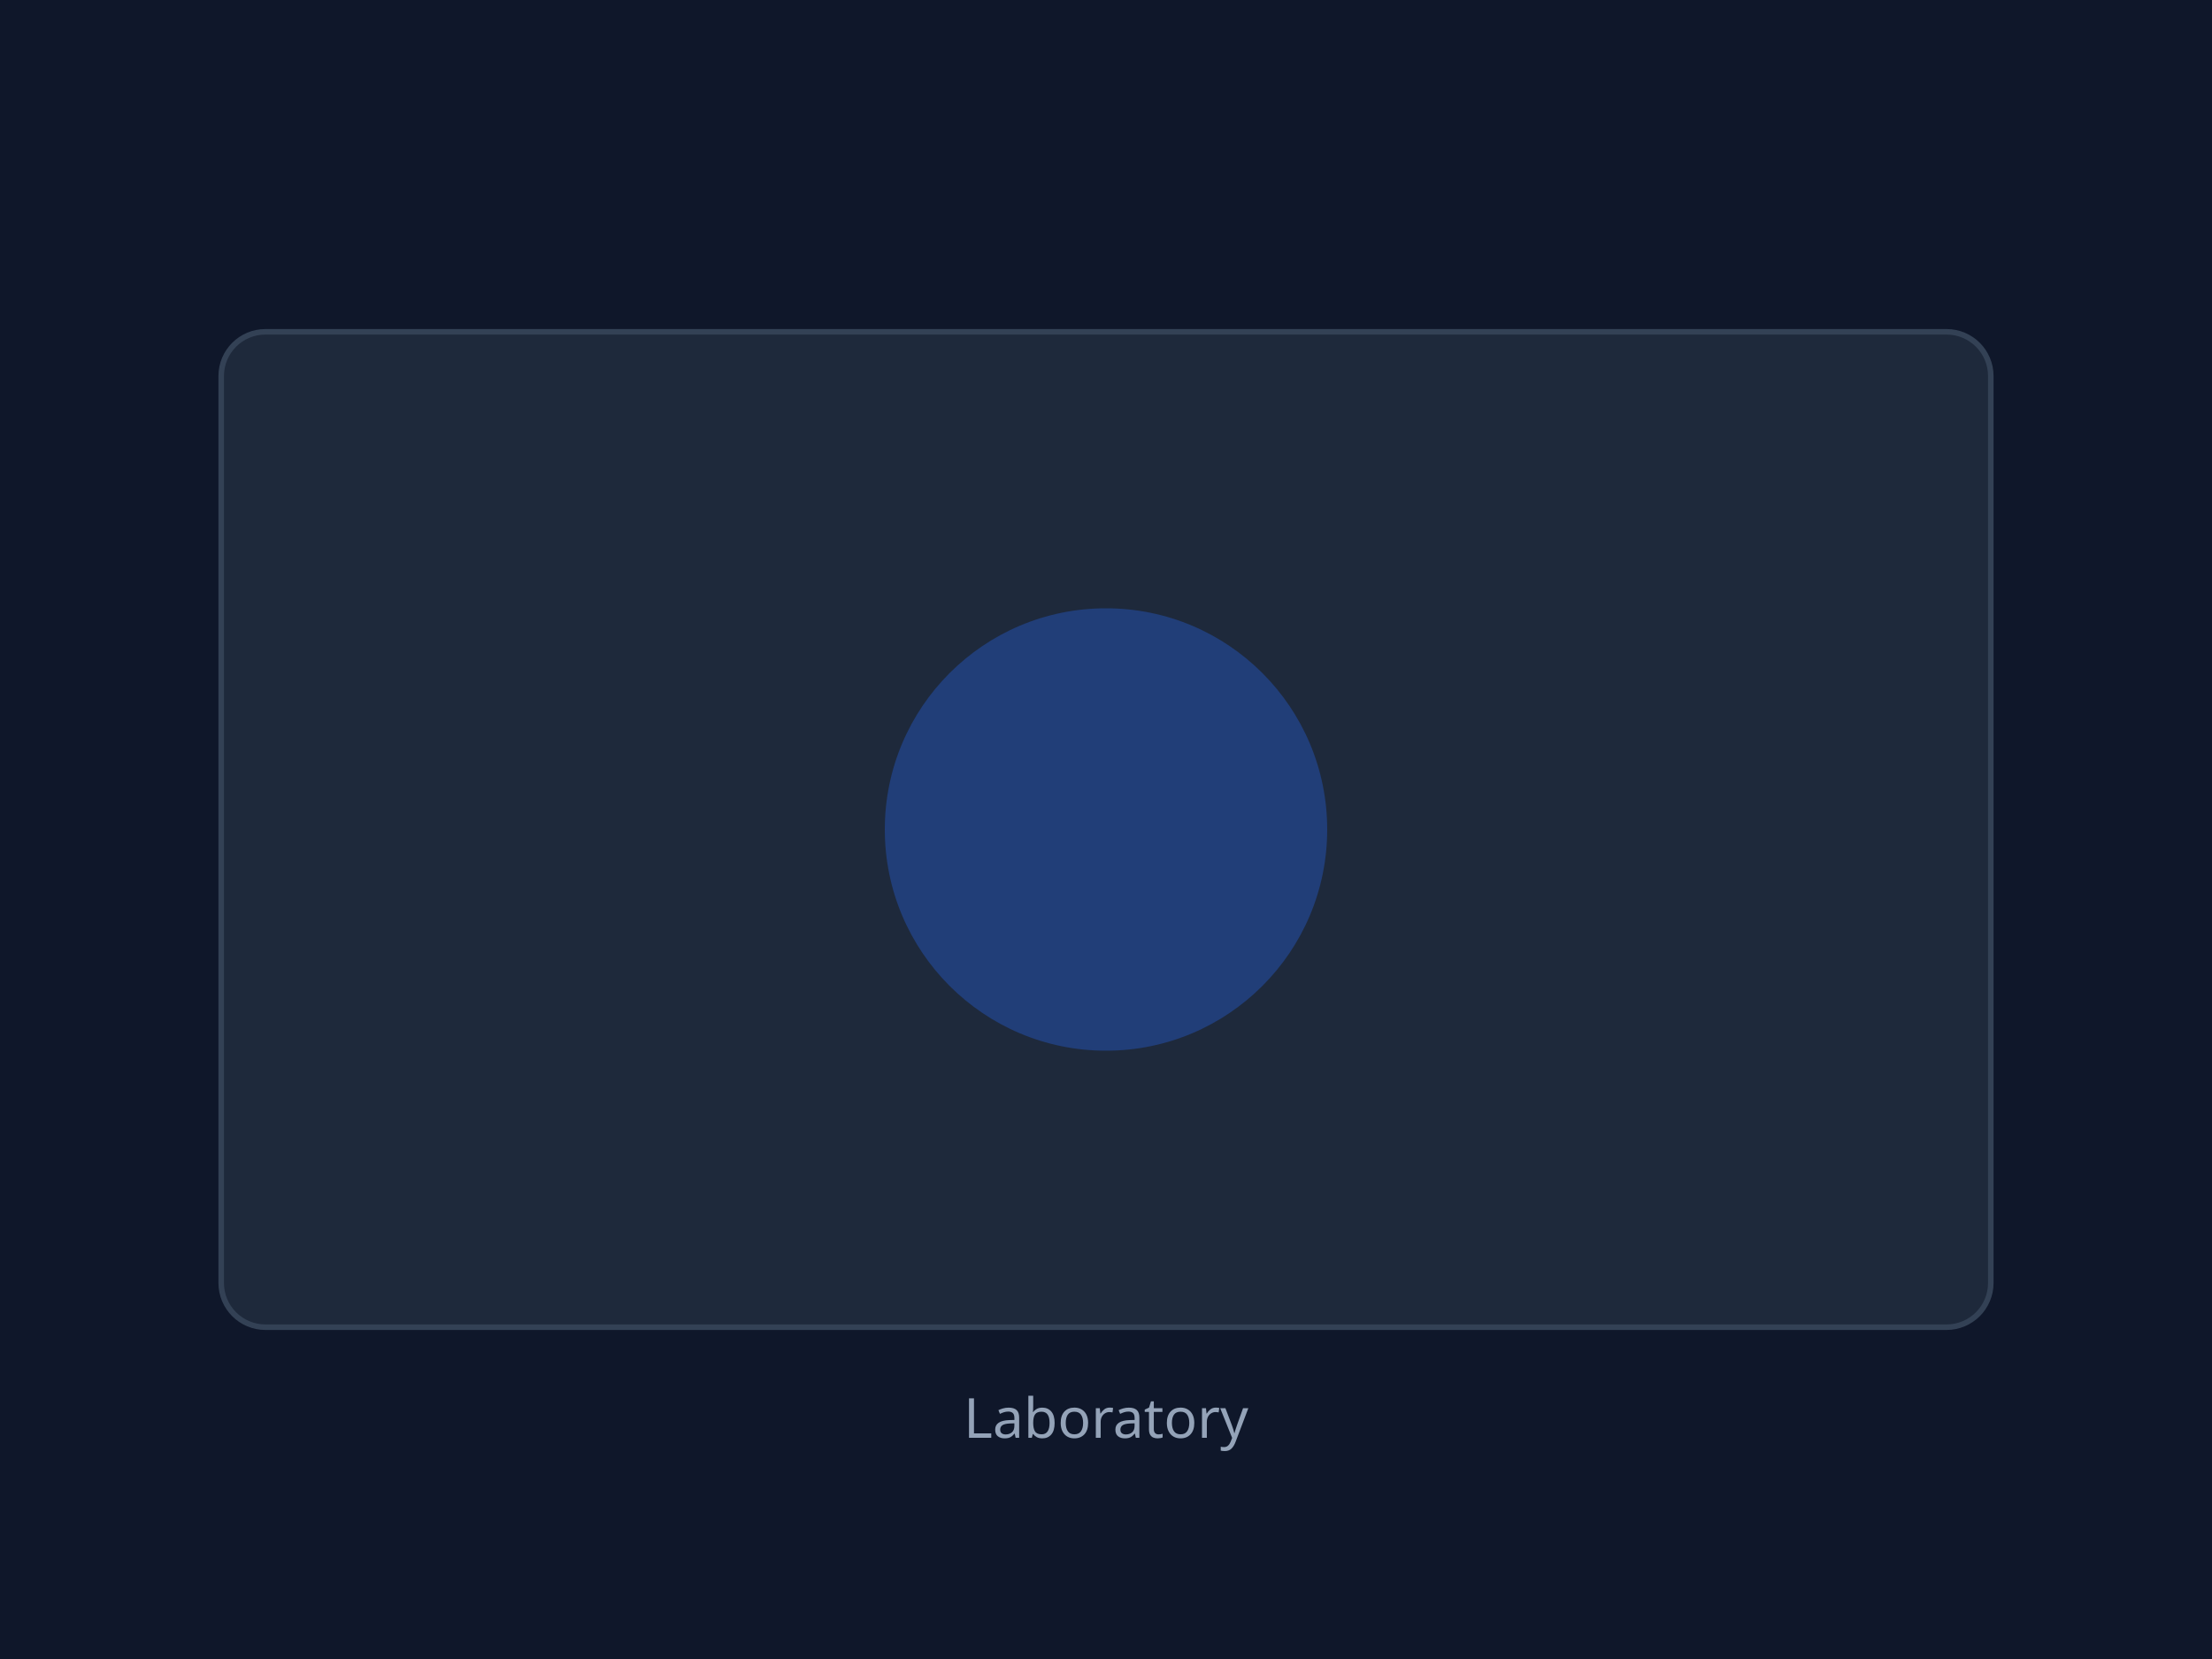
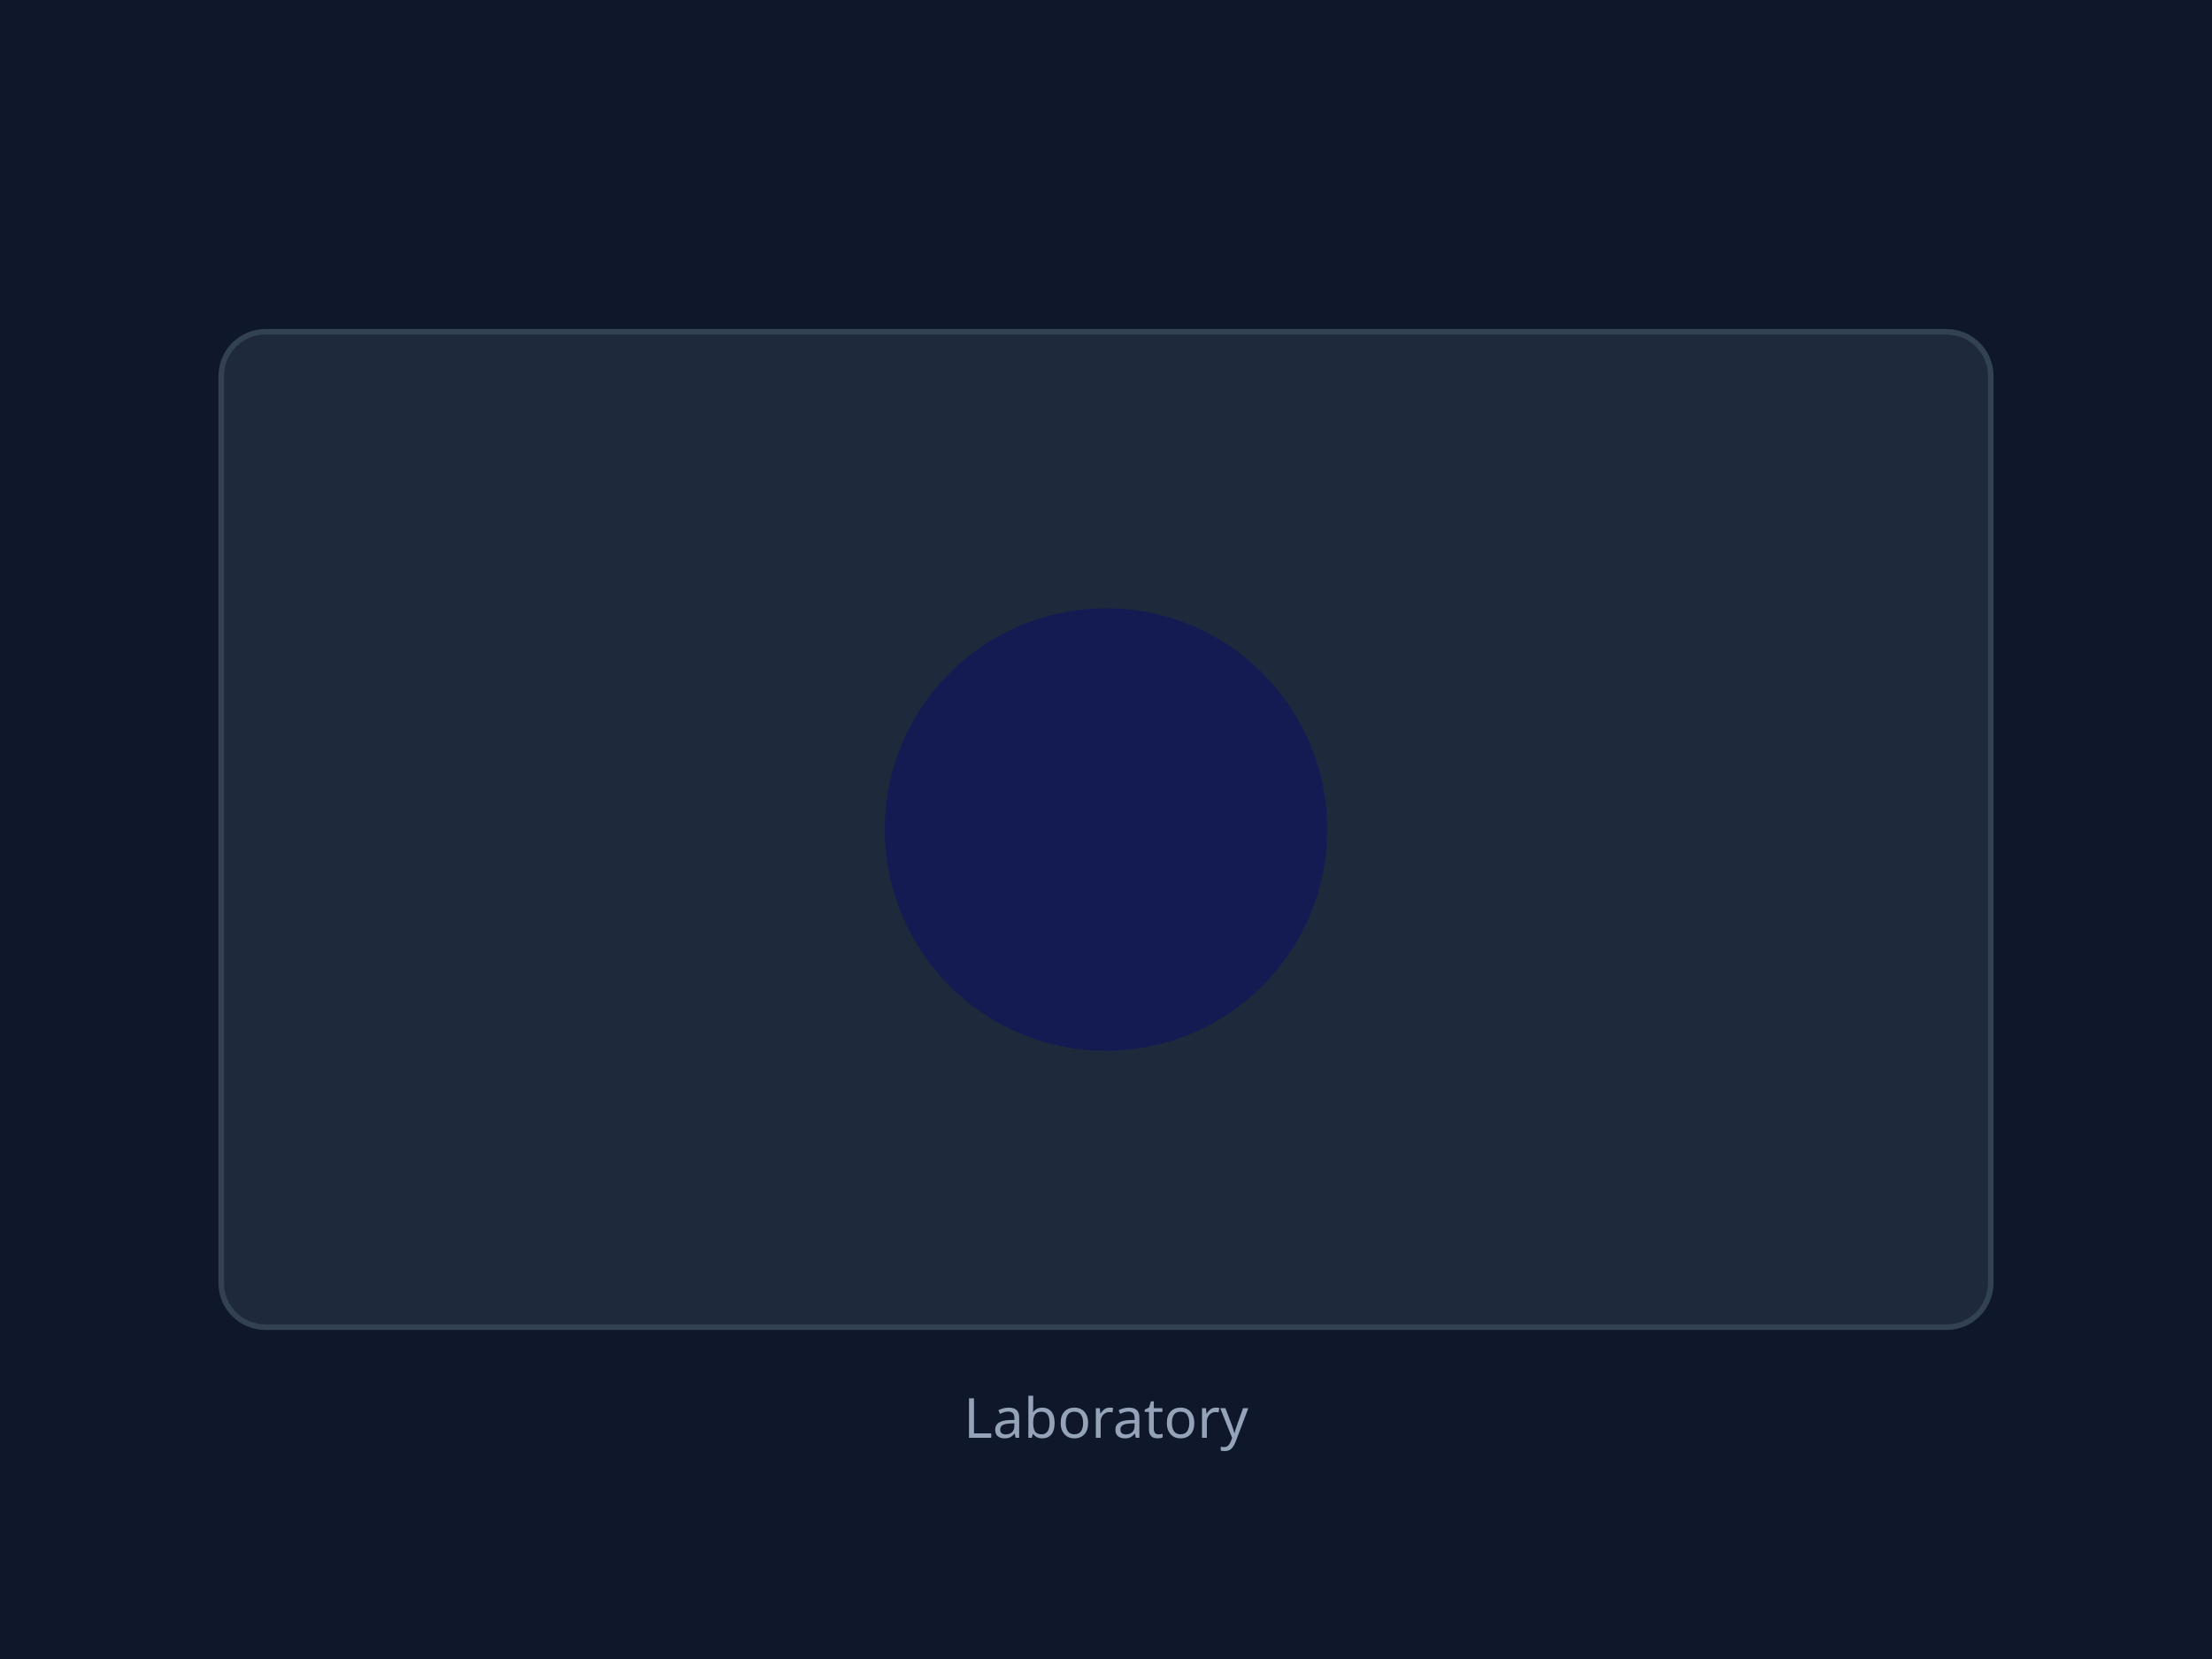
<svg xmlns="http://www.w3.org/2000/svg" width="800" height="600" viewBox="0 0 800 600" role="img" aria-label="Lab placeholder">
  <rect width="800" height="600" fill="#0f172a" />
  <rect x="80" y="120" width="640" height="360" rx="16" fill="#1e293b" stroke="#334155" stroke-width="2" />
-   <circle cx="400" cy="300" r="80" fill="#2563eb" opacity="0.35" />
+   <circle cx="400" cy="300" r="80" fill="#000080" opacity="0.35" />
  <text x="400" y="520" text-anchor="middle" fill="#94a3b8" font-family="system-ui,sans-serif" font-size="20">Laboratory</text>
</svg>
